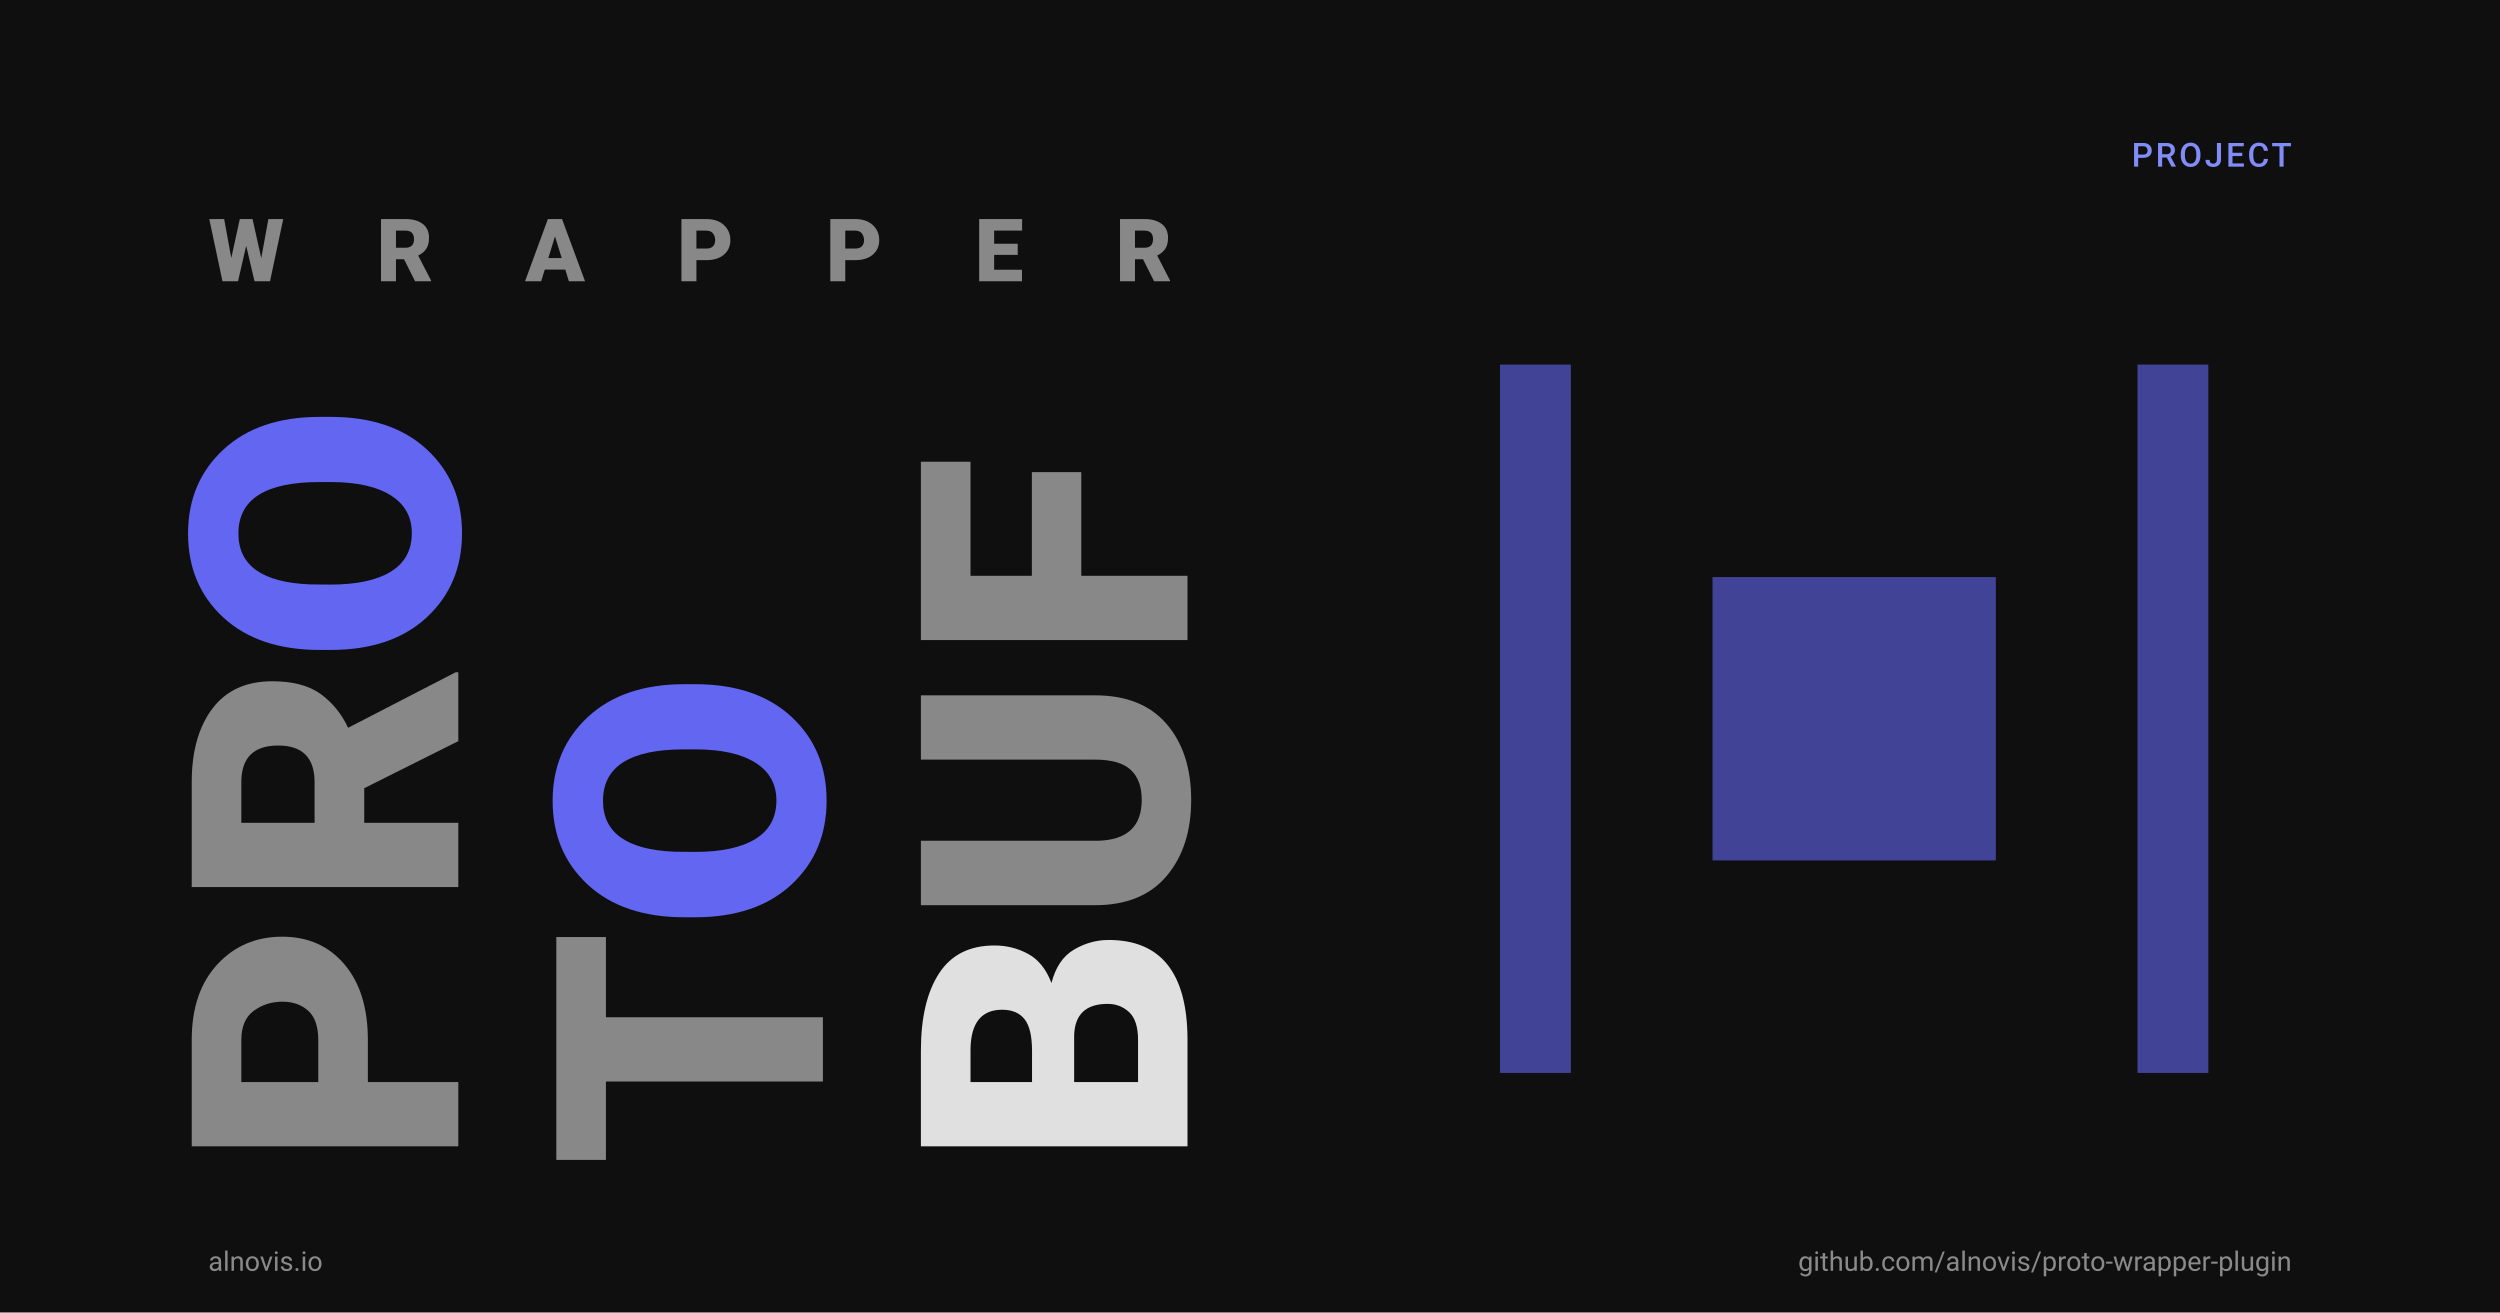
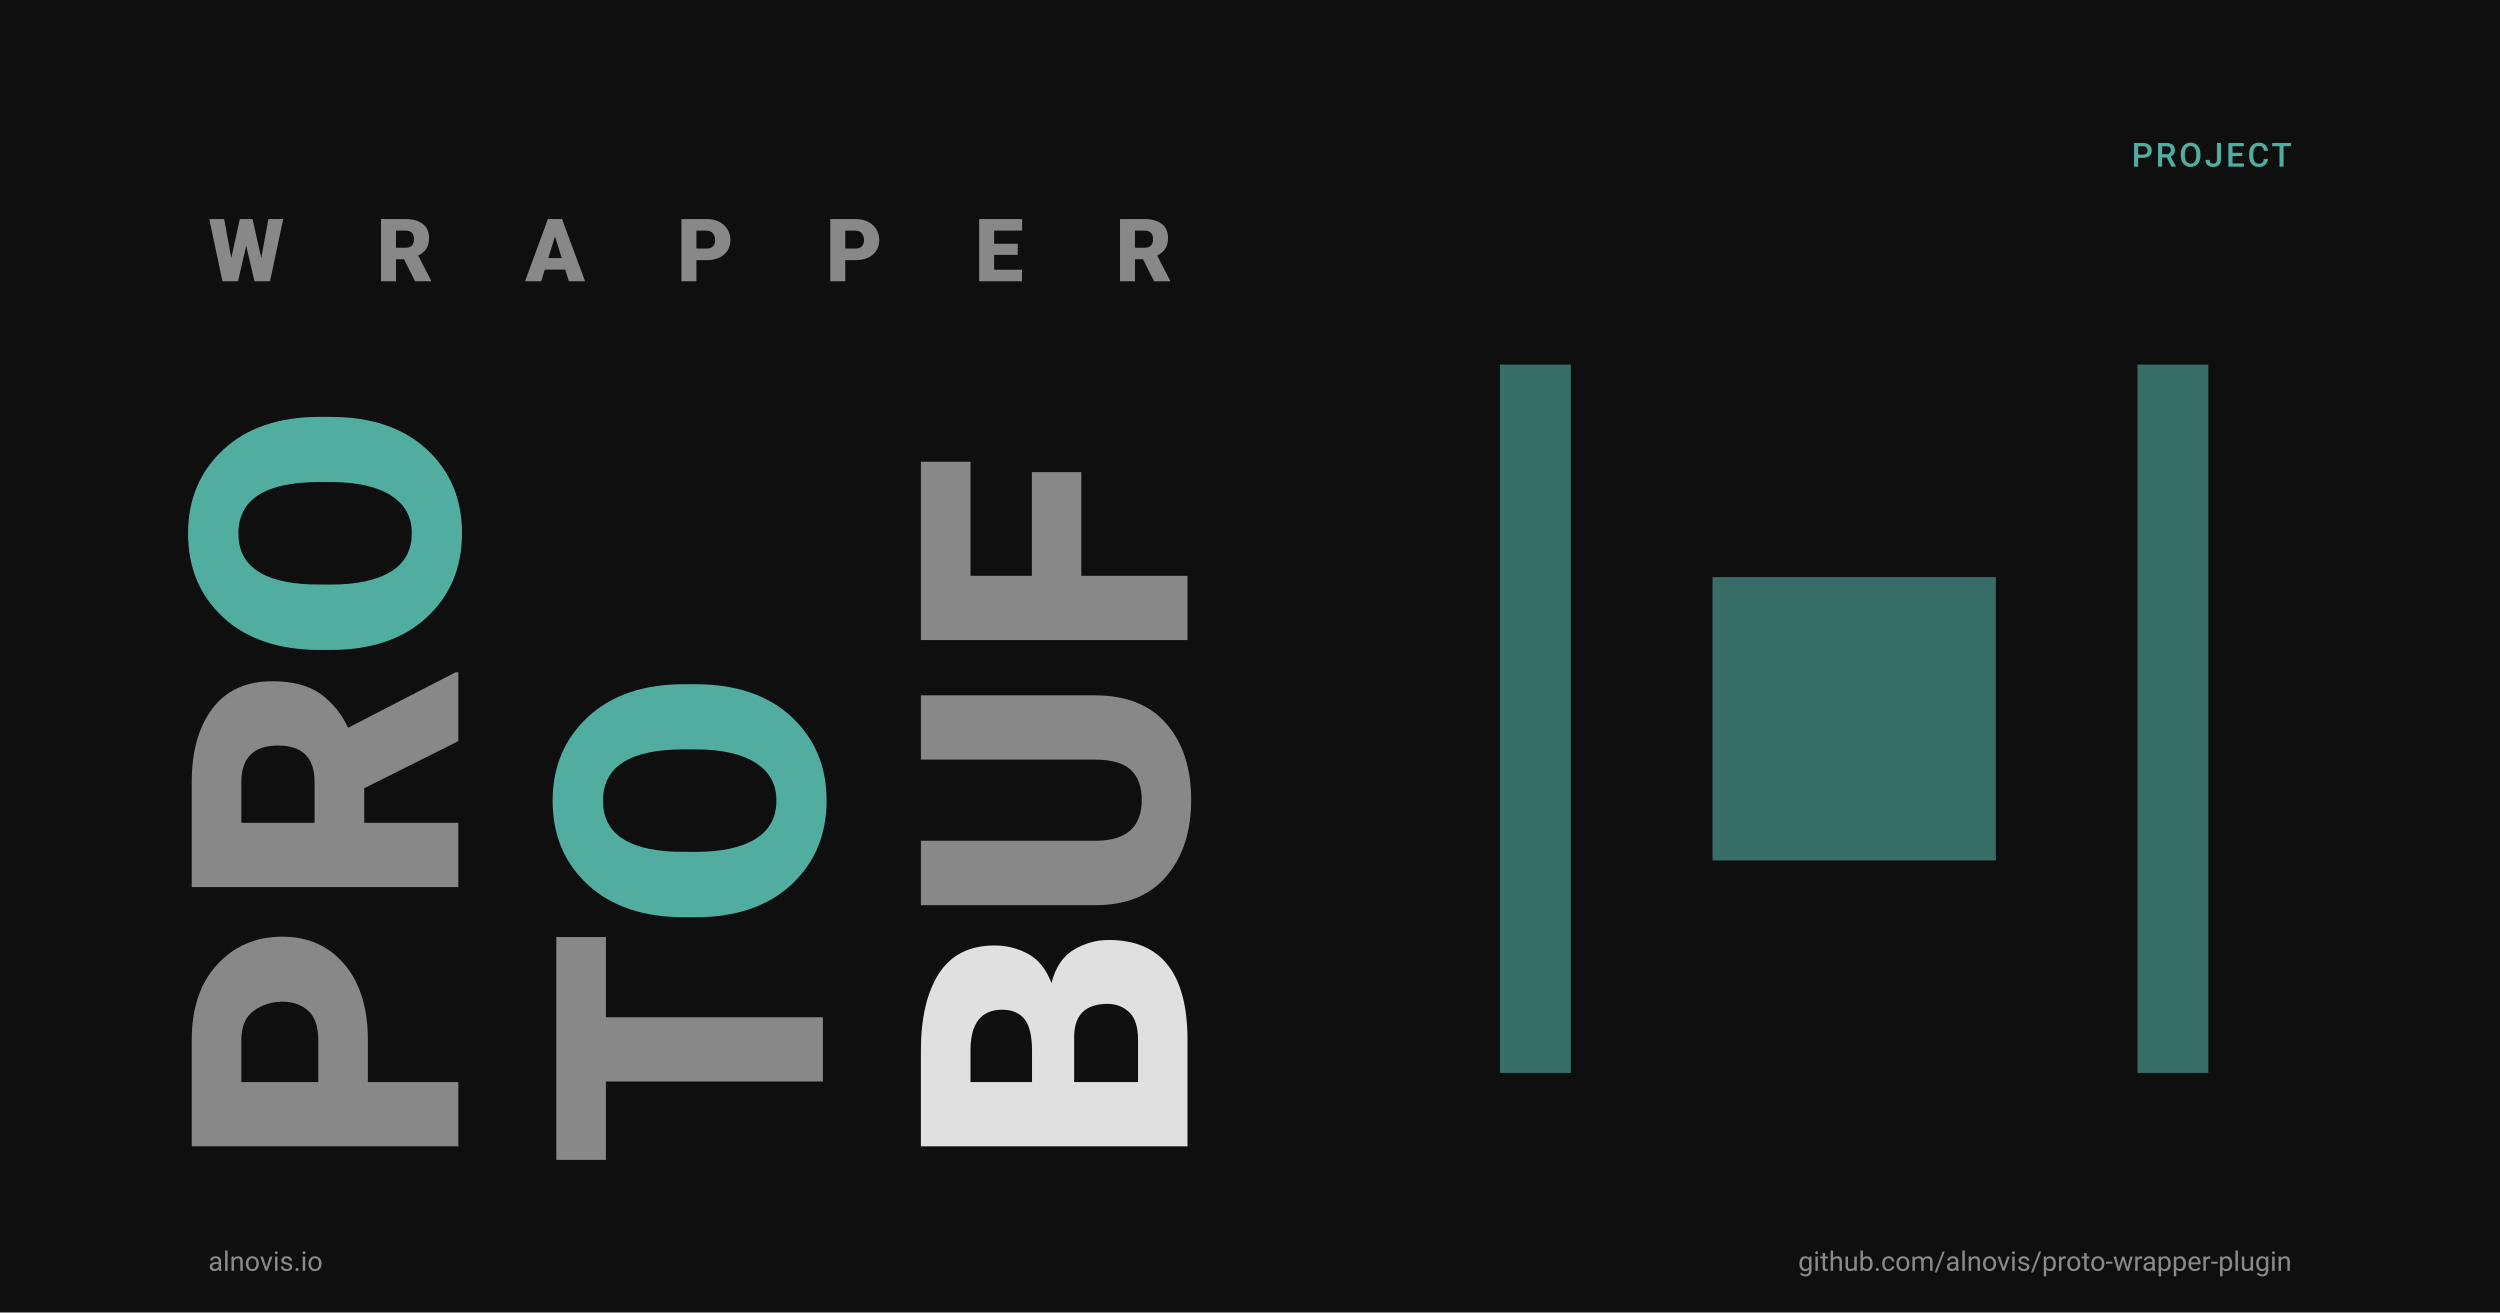
<svg xmlns="http://www.w3.org/2000/svg" width="1200" height="630" viewBox="0 0 1200 630">
  <style>
    .bg { fill: #0f0f0f; }
    .text { fill: #e0e0e0; font-family: -apple-system, BlinkMacSystemFont, "Segoe UI", Roboto, sans-serif; }
-     .subtitle { font-size: 16px; fill: #818cf8; font-weight: 500; letter-spacing: 0.08em; }
+     .subtitle { font-size: 16px; fill: #52ada1; font-weight: 500; letter-spacing: 0.08em; }
  </style>
  <rect class="bg" width="1200" height="630" />
  <text x="1100" y="80" text-anchor="end" class="text subtitle">PROJECT</text>
  <text x="100" y="135" style="font-family: -apple-system, BlinkMacSystemFont, 'Segoe UI', Roboto, sans-serif;            font-size: 42px; font-weight: 800; letter-spacing: 1.05em; fill: #888">
    WRAPPER
  </text>
  <g transform="translate(220, 315) rotate(-90)">
    <text x="-245" y="0" style="font-family: -apple-system, BlinkMacSystemFont, 'Segoe UI', Roboto, sans-serif;              font-size: 180px; font-weight: 800; letter-spacing: 0.04em; fill: #888">
-       PR<tspan fill="#6366f1">O</tspan>
+       PR<tspan fill="#52ada1">O</tspan>
    </text>
    <text x="-245" y="175" style="font-family: -apple-system, BlinkMacSystemFont, 'Segoe UI', Roboto, sans-serif;              font-size: 180px; font-weight: 800; letter-spacing: 0.04em; fill: #888">
-       T<tspan fill="#6366f1">O</tspan>
+       T<tspan fill="#52ada1">O</tspan>
    </text>
    <text x="-245" y="350" style="font-family: -apple-system, BlinkMacSystemFont, 'Segoe UI', Roboto, sans-serif;              font-size: 180px; font-weight: 800; letter-spacing: 0.04em; fill: #888">
      <tspan fill="#e0e0e0">B</tspan>UF
    </text>
  </g>
  <g transform="translate(720, 175) scale(17)" opacity="0.6">
-     <path fill="#6366f1" d="M170,4053 L178,4053 L178,4045 L170,4045 L170,4053 Z M182,4059 L184,4059 L184,4039 L182,4039 L182,4059 Z M164,4059 L166,4059 L166,4039 L164,4039 L164,4059 Z" transform="translate(-164, -4039)" />
+     <path fill="#52ada1" d="M170,4053 L178,4053 L178,4045 L170,4045 L170,4053 Z M182,4059 L184,4059 L184,4039 L182,4039 L182,4059 Z M164,4059 L166,4059 L166,4039 L164,4039 L164,4059 Z" transform="translate(-164, -4039)" />
  </g>
  <text x="100" y="610" class="text" style="font-size: 13px; fill: #8a8a8a">alnovis.io</text>
  <text x="1100" y="610" text-anchor="end" class="text" style="font-size: 13px; fill: #8a8a8a">github.com/alnovis/proto-wrapper-plugin</text>
</svg>
